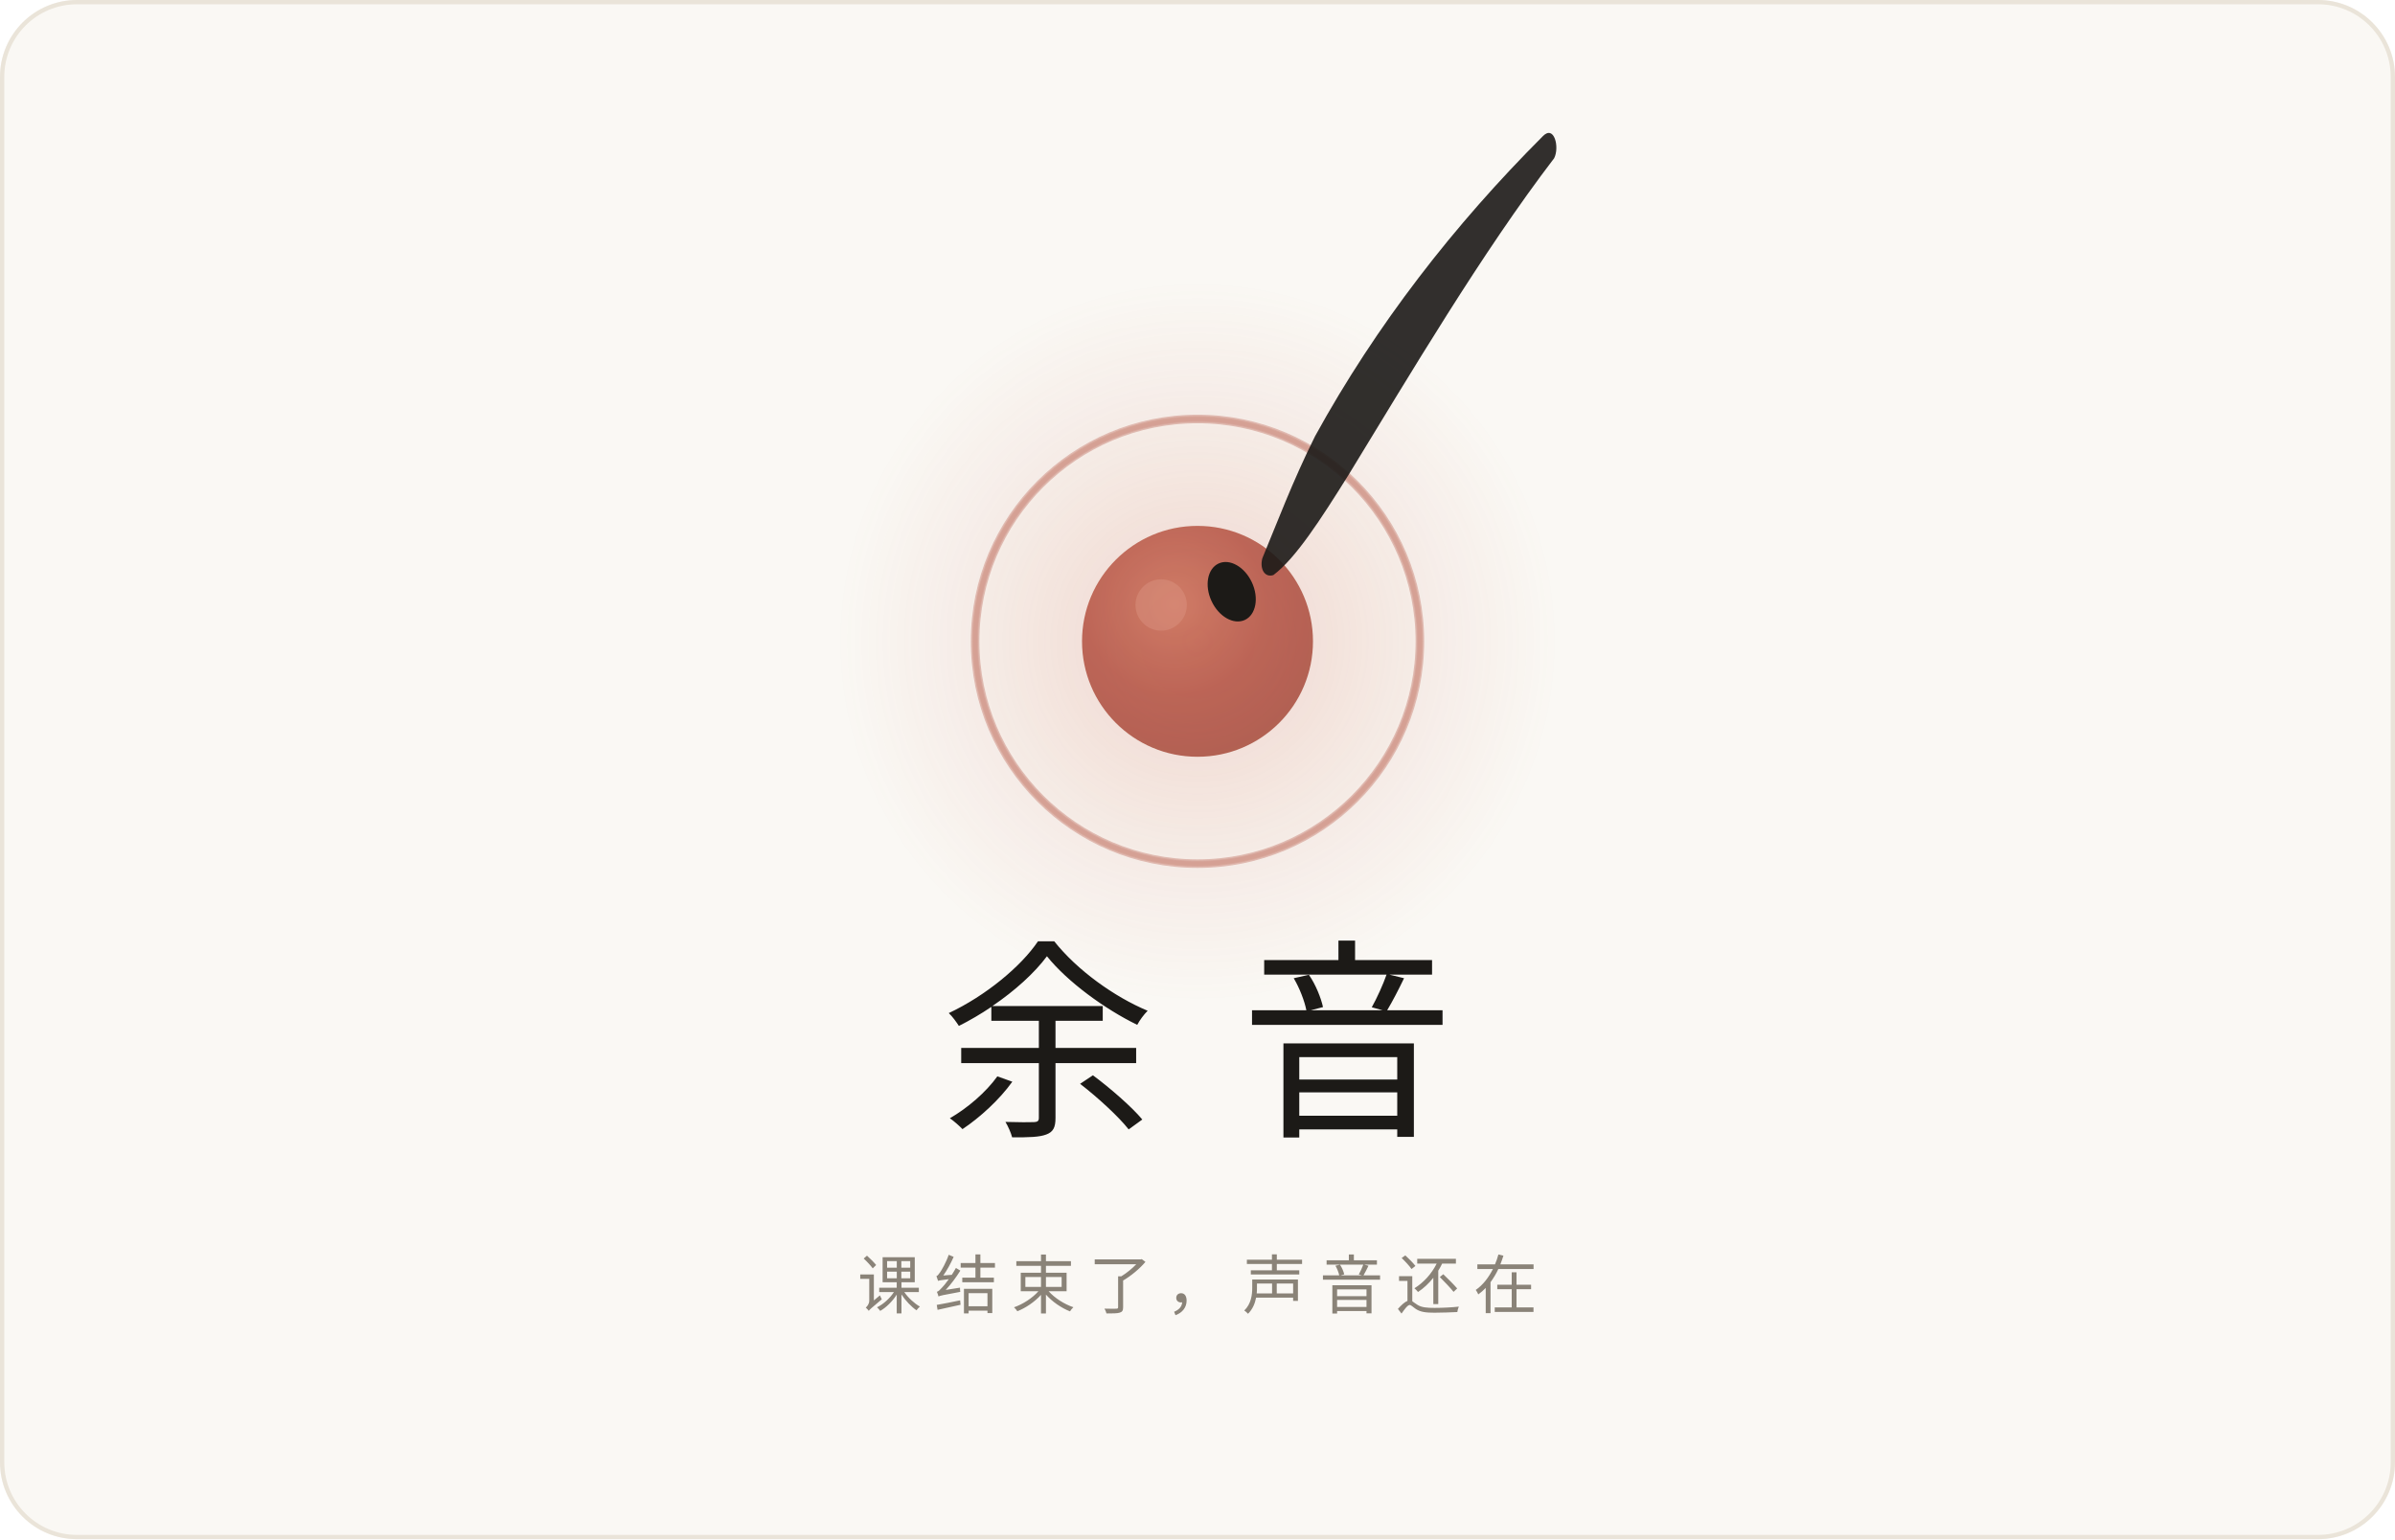
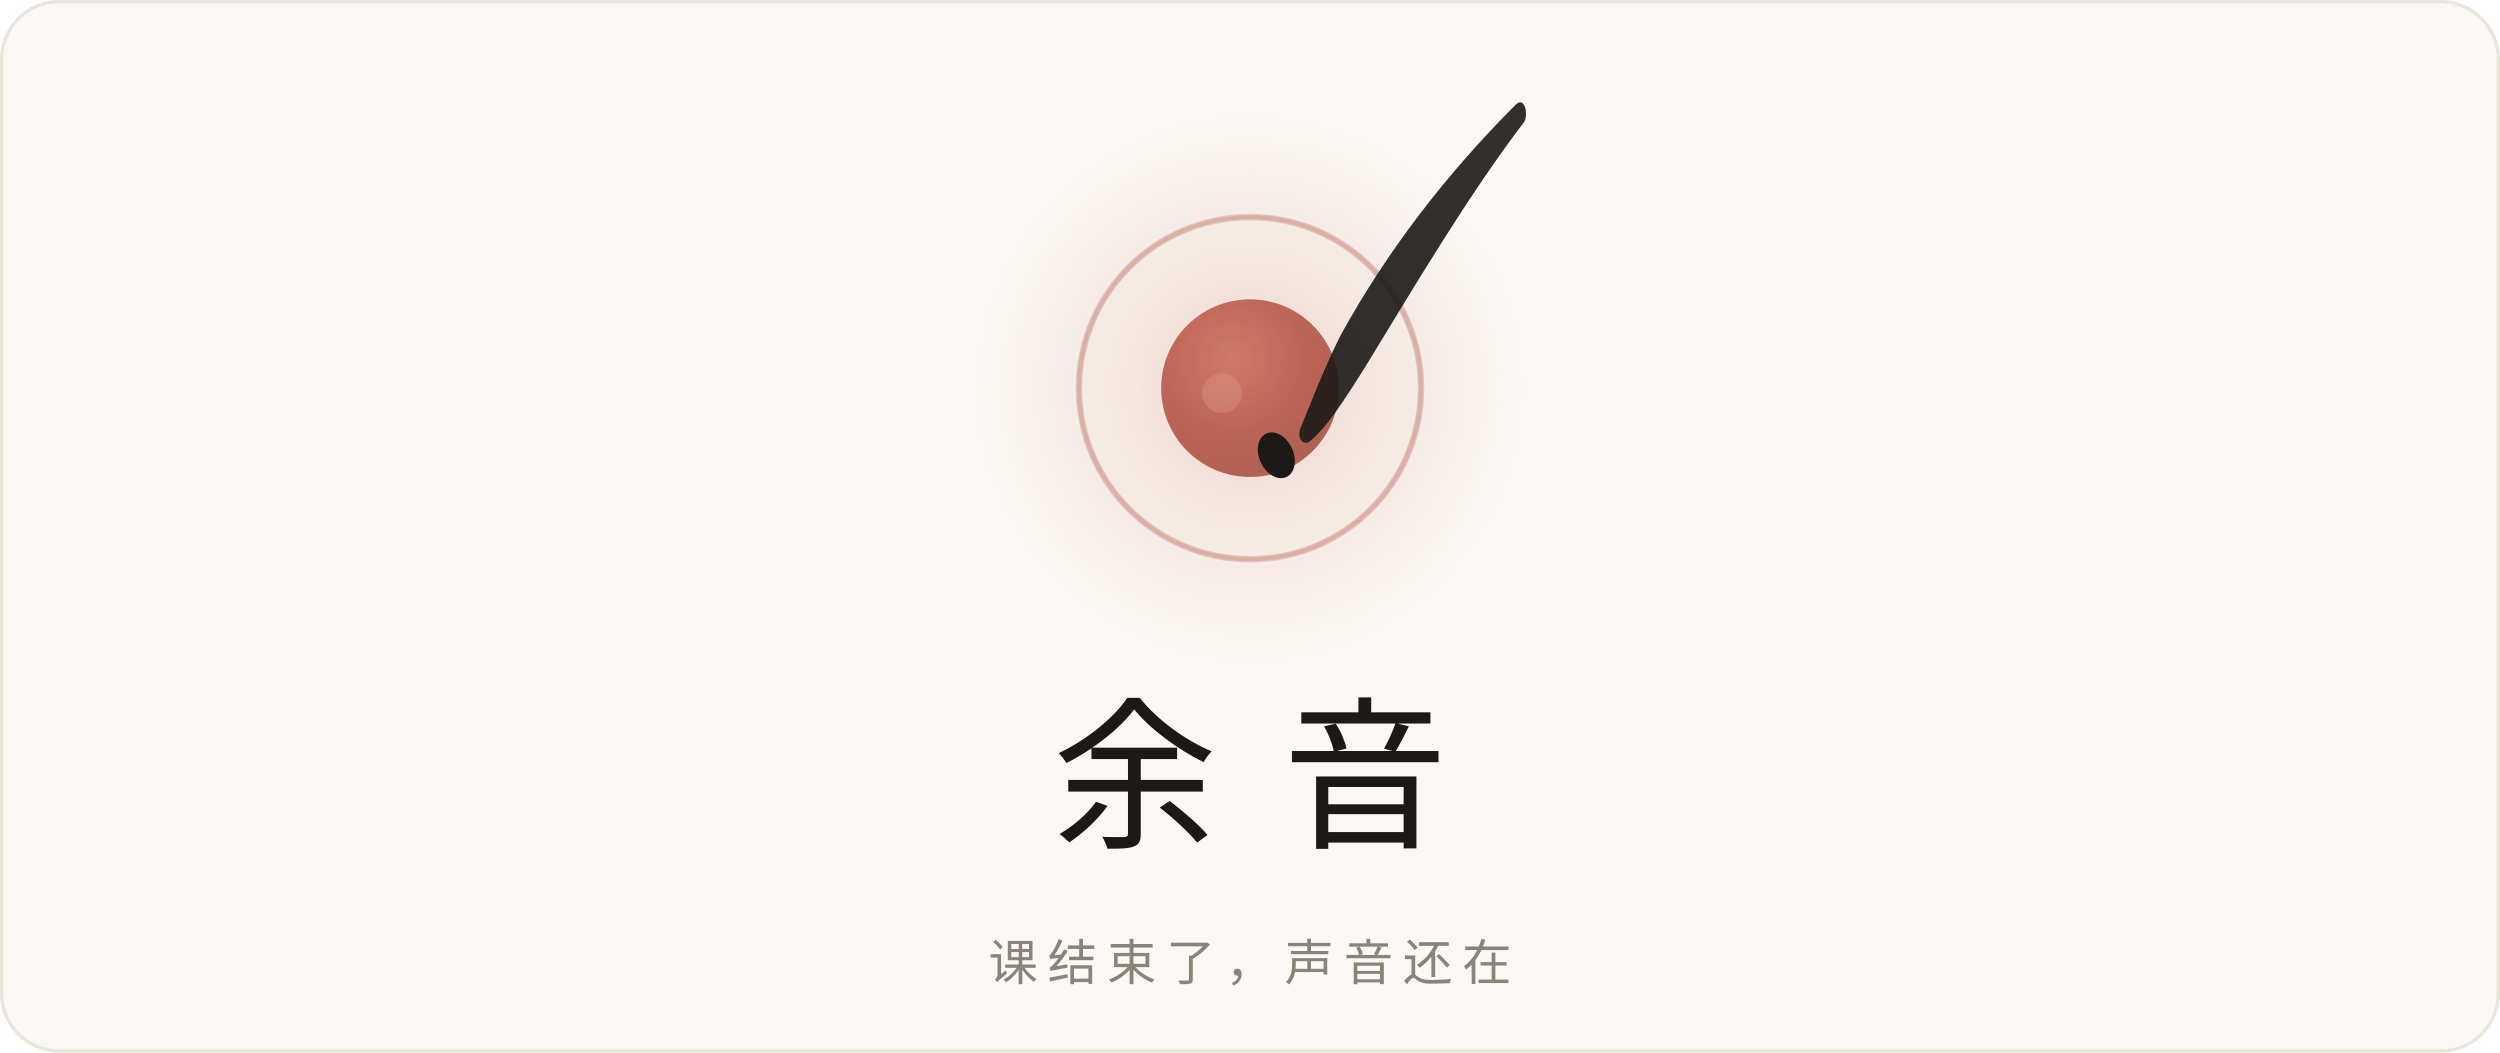
- <svg xmlns="http://www.w3.org/2000/svg" viewBox="0 0 560 360" width="560" height="360" role="img">
+ <svg xmlns="http://www.w3.org/2000/svg" viewBox="0 0 760 320" width="760" height="320" role="img">
  <style>
    /* 主时间线 8s 循环：晕染 → 琴竹落下 → 淡朱砂点亮 → 涟漪渐散 → 余音浮现 → 归于平静 */
    .scene{animation:scene 8s ease-in-out infinite}
    .halo{transform-box:fill-box;transform-origin:center;animation:halo 8s ease-in-out infinite}
    .bamboo{animation:dropBamboo 8s cubic-bezier(.3,.7,.3,1) infinite}
    .dotg{transform-box:fill-box;transform-origin:center;animation:popDot 8s ease-out infinite}
    .r1,.r2,.r3{transform-box:fill-box;transform-origin:center}
    .r1{animation:ripple1 8s ease-out infinite}
    .r2{animation:ripple2 8s ease-out infinite}
    .r3{animation:ripple3 8s ease-out infinite}
    .word{animation:riseWord 8s ease-out infinite}
    .tagline{animation:fadeTag 8s ease-out infinite}

    @keyframes scene{0%{opacity:0}4%{opacity:1}86%{opacity:1}97%{opacity:0}100%{opacity:0}}
    @keyframes halo{
      0%,5%{opacity:0;transform:scale(.6)}
      18%{opacity:1;transform:scale(1)}
      70%,100%{opacity:.85;transform:scale(1.05)}
    }
    /* 琴竹落下（击弦的动作还在，只是不画弦） */
    @keyframes dropBamboo{
-       0%,12%{opacity:0;transform:translate(80px,-66px) scale(1.3)}
-       23%{opacity:1;transform:translate(80px,-2px) scale(1.3)}
-       30%{opacity:1;transform:translate(80px,-2px) scale(1.3)}
-       62%,100%{opacity:0;transform:translate(80px,-10px) scale(1.3)}
+       0%,12%{opacity:0;transform:translate(180px,-66px) scale(1.3)}
+       23%{opacity:1;transform:translate(180px,-2px) scale(1.3)}
+       30%{opacity:1;transform:translate(180px,-2px) scale(1.3)}
+       62%,100%{opacity:0;transform:translate(180px,-10px) scale(1.3)}
    }
    /* 点亮：竹落之时，淡朱砂浮现 */
    @keyframes popDot{
      0%,23%{transform:scale(0);opacity:0}
      32%{transform:scale(1.14);opacity:.9}
      38%,100%{transform:scale(1);opacity:.82}
    }
    @keyframes ripple1{
      0%,28%{opacity:0;transform:scale(.4)}
-       37%{opacity:.45}
-       56%{opacity:0;transform:scale(2)}
-       100%{opacity:0;transform:scale(2)}
+       37%{opacity:.5}
+       62%{opacity:.24;transform:scale(1.28)}
+       100%{opacity:.2;transform:scale(1.35)}
    }
    @keyframes ripple2{
      0%,38%{opacity:0;transform:scale(.4)}
-       47%{opacity:.28}
-       66%{opacity:0;transform:scale(2)}
-       100%{opacity:0;transform:scale(2)}
+       47%{opacity:.32}
+       72%{opacity:.16;transform:scale(1.42)}
+       100%{opacity:.13;transform:scale(1.5)}
    }
    @keyframes ripple3{
      0%,48%{opacity:0;transform:scale(.4)}
-       57%{opacity:.16}
-       76%{opacity:0;transform:scale(2)}
-       100%{opacity:0;transform:scale(2)}
+       57%{opacity:.2}
+       82%{opacity:.11;transform:scale(1.56)}
+       100%{opacity:.085;transform:scale(1.65)}
    }
    @keyframes riseWord{
      0%,48%{opacity:0;transform:translateY(10px)}
      64%,100%{opacity:1;transform:translateY(0)}
    }
    @keyframes fadeTag{0%,58%{opacity:0}72%,100%{opacity:1}}
  </style>
  <defs>
    <radialGradient id="yg" cx="40%" cy="34%" r="75%">
      <stop offset="0%" stop-color="#C9664E" />
      <stop offset="55%" stop-color="#B04A3A" />
      <stop offset="100%" stop-color="#A04234" />
    </radialGradient>
    <radialGradient id="haloG" cx="50%" cy="50%" r="50%">
      <stop offset="0%" stop-color="#C4573F" stop-opacity="0.22" />
      <stop offset="55%" stop-color="#C4573F" stop-opacity="0.09" />
      <stop offset="100%" stop-color="#C4573F" stop-opacity="0" />
    </radialGradient>
  </defs>
-   <rect width="560" height="360" rx="18" fill="#FAF8F4" />
-   <rect x="0.5" y="0.5" width="559" height="359" rx="17.5" fill="none" stroke="#EAE4D9" />
+   <rect width="760" height="320" rx="18" fill="#FAF8F4" />
+   <rect x="0.5" y="0.5" width="759" height="319" rx="17.5" fill="none" stroke="#EAE4D9" />
  <g class="scene">
-     <circle class="halo" cx="280" cy="150" r="84" fill="url(#haloG)" />
-     <circle class="r1" cx="280" cy="150" r="52" fill="none" stroke="#B04A3A" stroke-width="2" opacity="0.32" />
-     <circle class="r2" cx="280" cy="150" r="52" fill="none" stroke="#B04A3A" stroke-width="1.4" opacity="0.16" />
-     <circle class="r3" cx="280" cy="150" r="52" fill="none" stroke="#B04A3A" stroke-width="1" opacity="0.09" />
+     <circle class="halo" cx="380" cy="118" r="84" fill="url(#haloG)" />
+     <circle class="r1" cx="380" cy="118" r="52" fill="none" stroke="#B04A3A" stroke-width="2" opacity="0.22" />
+     <circle class="r2" cx="380" cy="118" r="52" fill="none" stroke="#B04A3A" stroke-width="1.4" opacity="0.14" />
+     <circle class="r3" cx="380" cy="118" r="52" fill="none" stroke="#B04A3A" stroke-width="1" opacity="0.085" />
    <g class="dotg" opacity="0.82">
-       <circle cx="280" cy="150" r="27" fill="url(#yg)" />
-       <circle cx="271.5" cy="141.5" r="6" fill="#D98A75" opacity="0.4" />
+       <circle cx="380" cy="118" r="27" fill="url(#yg)" />
+       <circle cx="371.5" cy="119.5" r="6" fill="#D98A75" opacity="0.4" />
    </g>
-     <g class="bamboo" transform="translate(80,-2) scale(1.3)">
+     <g class="bamboo" transform="translate(180,-2) scale(1.3)">
      <path d="M216 26 C 200 42, 186 60, 175 80 C 171 88, 168 96, 165.5 102 C 165 104, 166 105.5, 167.5 105 C 171.5 102, 176 95, 181 87 C 192 69, 205 47, 218 30 C 219 28, 218 24, 216 26 Z" fill="#1C1A17" opacity="0.9" />
      <ellipse cx="160" cy="108" rx="4" ry="5.6" fill="#1C1A17" transform="rotate(-25 160 108)" />
    </g>
-     <text class="word" x="280" y="262" text-anchor="middle" font-family="Songti SC,STSong,STZhongsong,SimSun,serif" font-size="50" font-weight="500" fill="#1C1A17" letter-spacing="20">余音</text>
-     <text class="tagline" x="280" y="306" text-anchor="middle" font-family="PingFang SC,-apple-system,sans-serif" font-size="15" fill="#8A8378" letter-spacing="3">课结束了，声音还在</text>
+     <text class="word" x="380" y="254" text-anchor="middle" font-family="Songti SC,STSong,STZhongsong,SimSun,serif" font-size="50" font-weight="500" fill="#1C1A17" letter-spacing="20">余音</text>
+     <text class="tagline" x="380" y="298" text-anchor="middle" font-family="PingFang SC,-apple-system,sans-serif" font-size="15" fill="#8A8378" letter-spacing="3">课结束了，声音还在</text>
  </g>
</svg>
